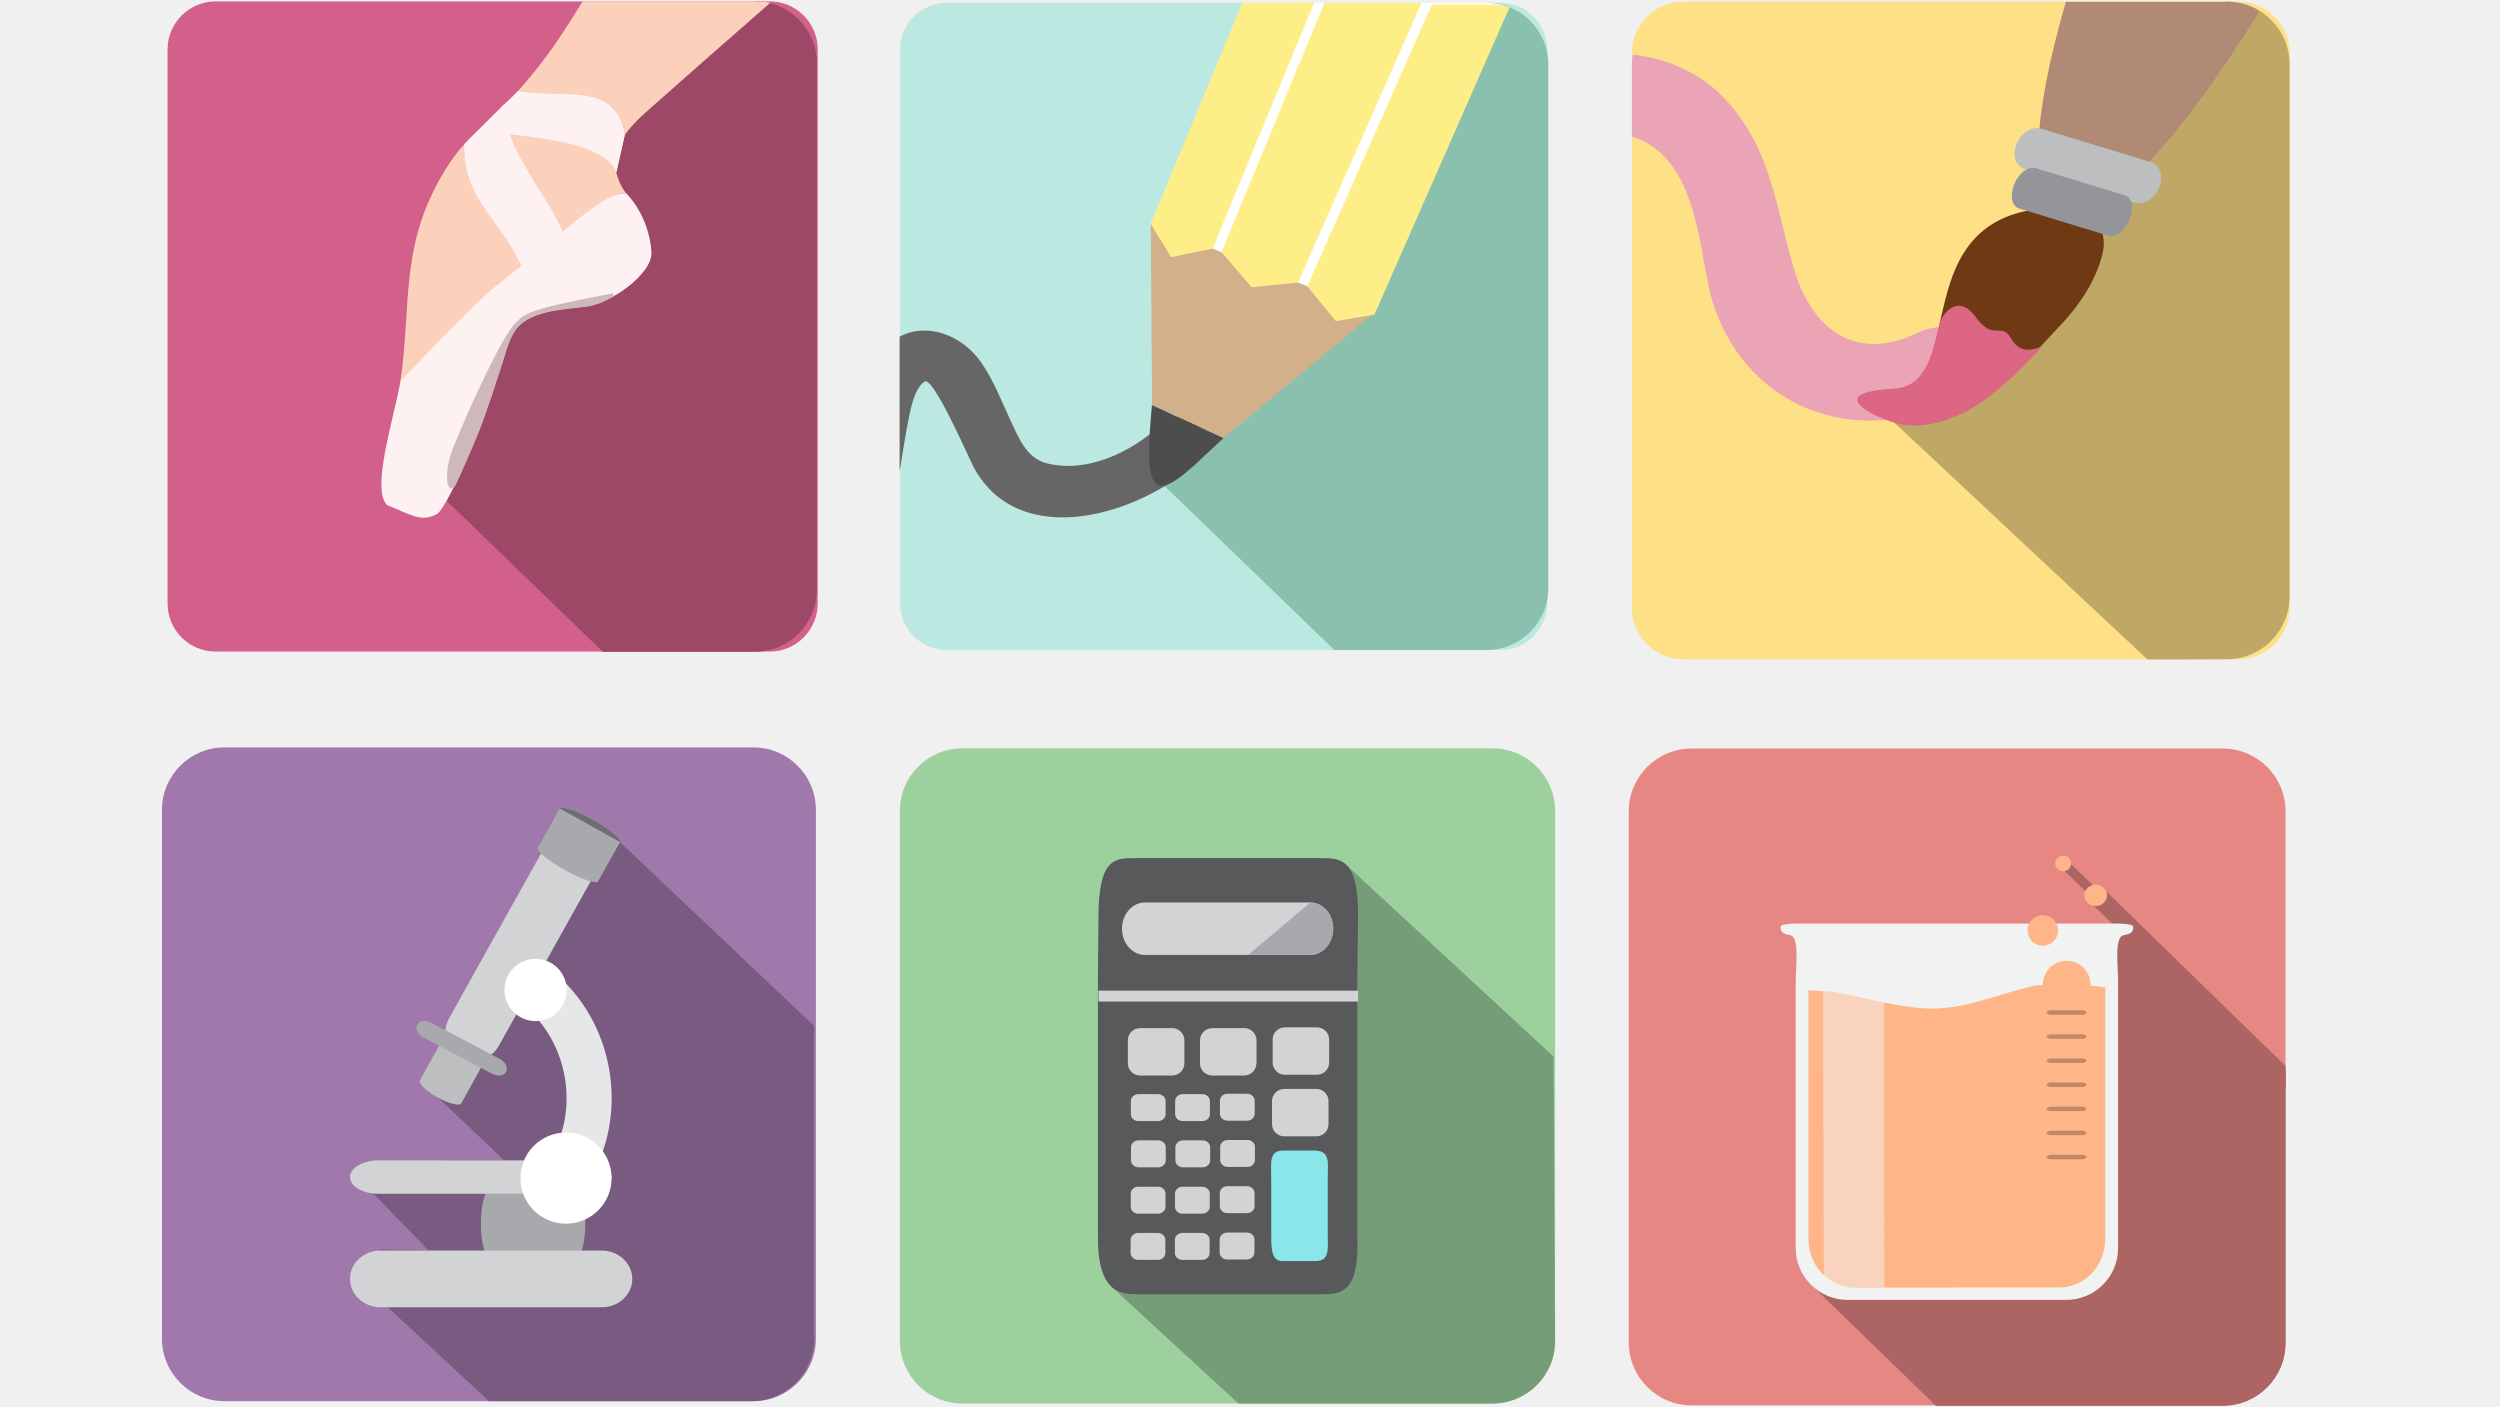
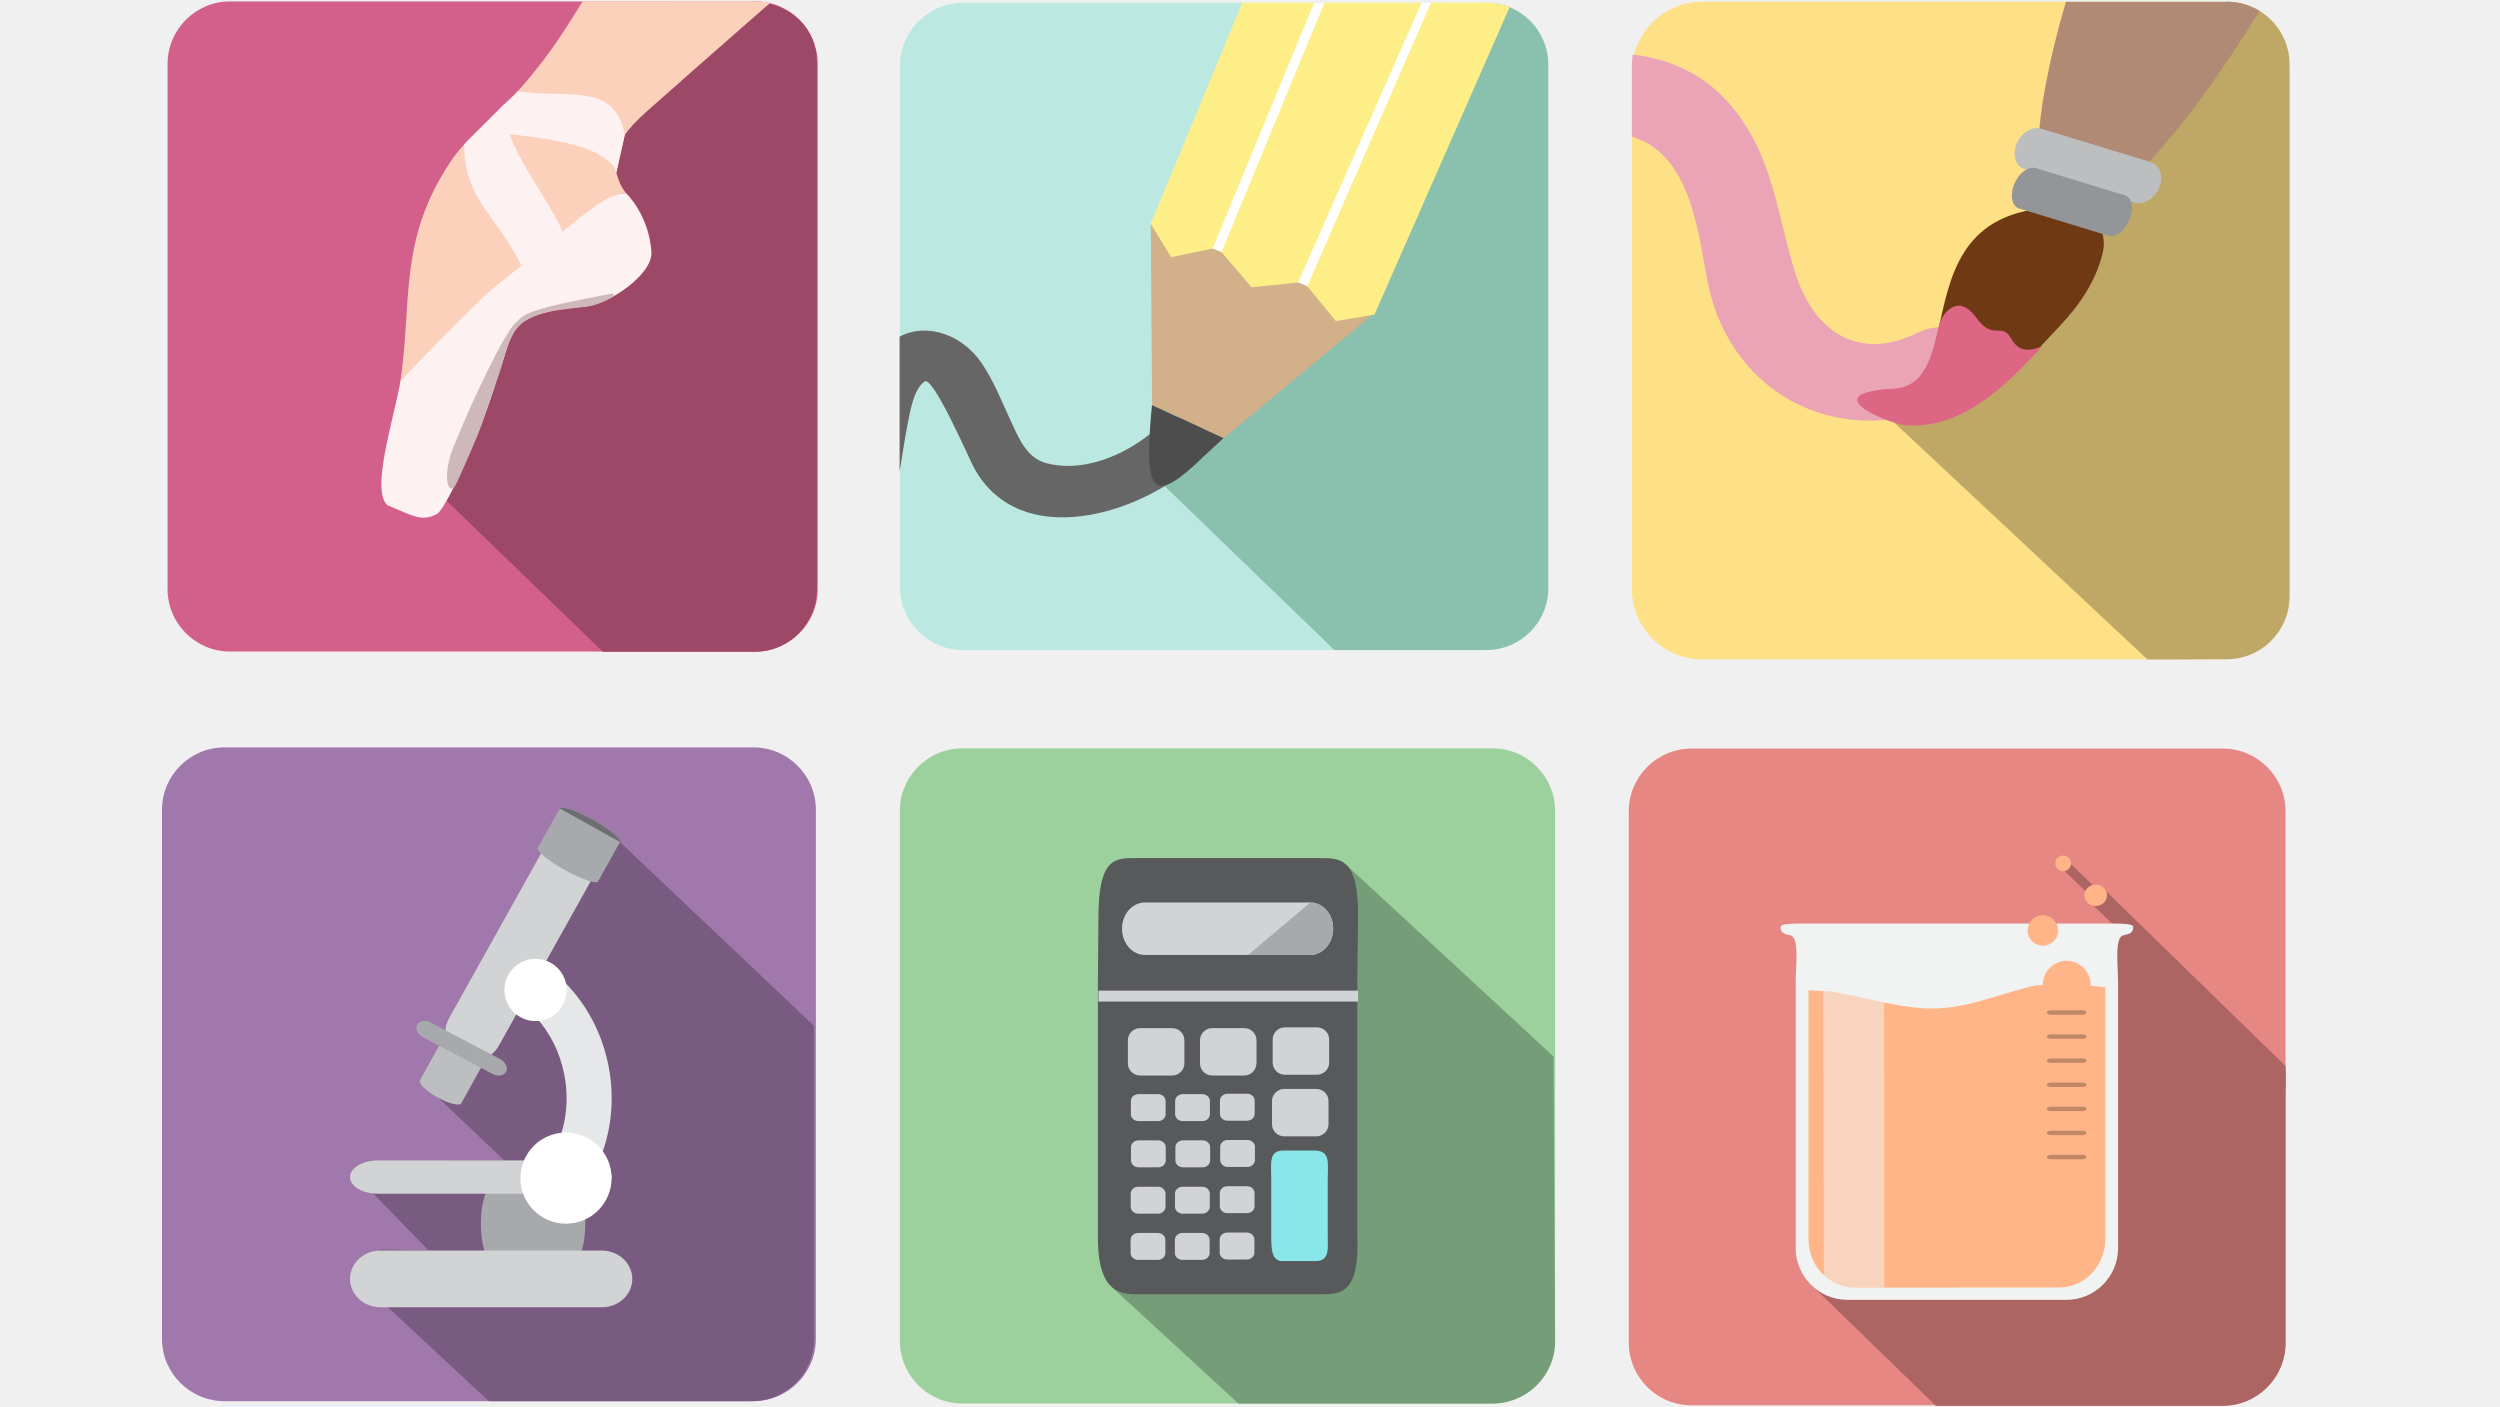
<svg xmlns="http://www.w3.org/2000/svg" version="1.1" id="Layer_1" x="0px" y="0px" viewBox="0 0 1920 1080" enable-background="new 0 0 1920 1080" xml:space="preserve">
-   <path fill="#D2608B" d="M591.2,500.4H165.5c-20.3,0-36.8-16.6-36.8-36.8V37.9c0-20.3,16.6-36.8,36.8-36.8h425.6  C611.4,1,628,17.6,628,37.9v425.6C628,483.8,611.4,500.4,591.2,500.4z" />
-   <path fill="#9E4868" d="M627.3,452.8c0,26.4-21.4,47.8-47.8,47.8H463L331.6,373.6l-9.3-62.6l109.8-203.3L579.6,0.9  c26.4,0,47.8,21.4,47.8,47.8V452.8z" />
+   <path fill="#D2608B" d="M580.1,500.4H176.6c-26.4,0-47.9-21.6-47.9-47.9V49c0-26.4,21.6-47.9,47.9-47.9h403.5  C606.4,1,628,22.6,628,49v403.5C628,478.8,606.4,500.4,580.1,500.4z" />
+   <path fill="#9E4868" d="M627.3,452.8c0,26.4-21.4,47.8-47.8,47.8H463L331.6,373.6l-9.3-62.6l109.8-203.3L579.6,0.9  c29.4,2.5,47.8,21.4,47.8,47.8V452.8z" />
  <g>
    <path fill="#FCD1BB" d="M366.6,101C366.6,101,366.6,101,366.6,101l0.4-0.6c-7.9,7.5-14.7,14.4-21,23.8   c-40.9,61.3-29,109-38.9,171.3c0,0,59.9-63.3,73.8-74.3c7.5-5.9,14.4-11.5,20.9-16.8c-18.3-38.6-44.1-52.1-43.9-95L366.6,101z" />
-     <path fill="#FCD1BB" d="M581.6,1H447.5c-9.3,15-17.4,27.7-23.5,36.2c-9.7,13.5-18.4,24.1-26.3,32.8c-3.6,4-7.1,7.7-10.4,11   c0-0.3,0-0.6,0-0.9L358,109.2c-0.3,42.9,25.6,56.6,43.9,95.2l31.6-26.1c0,0,0,0,0,0c23.7-19.5,37.2-31,47.4-29.8   c-4.5-5.7-6.1-10.7-7.6-15.9l0,0c0,0,0,0,0-0.1c0,0,0,0,0,0l6.5-28.9c4-5.6,9.4-11.3,16.3-17.5c18.9-16.9,58.7-51.8,95.5-84   C588.4,1.5,585.1,1,581.6,1z M469.1,124.7c0-0.1-0.1-0.1-0.1-0.2C469,124.6,469,124.7,469.1,124.7z M471.4,127.7   c0,0-0.1-0.1-0.1-0.1C471.3,127.6,471.4,127.7,471.4,127.7z M470.9,127c0,0-0.1-0.1-0.1-0.1C470.8,126.9,470.9,126.9,470.9,127z    M470.3,126.2c0,0-0.1-0.1-0.1-0.1C470.3,126.1,470.3,126.1,470.3,126.2z M469.7,125.5c0-0.1-0.1-0.1-0.1-0.2   C469.6,125.4,469.7,125.4,469.7,125.5z M468.4,124c-0.1-0.1-0.1-0.1-0.2-0.2C468.3,123.9,468.3,124,468.4,124z M467.6,123.3   c-0.1-0.1-0.1-0.1-0.2-0.2C467.5,123.2,467.6,123.3,467.6,123.3z M466.8,122.6c-0.1,0-0.1-0.1-0.2-0.1   C466.7,122.5,466.8,122.6,466.8,122.6z M466,122c-0.1,0-0.1-0.1-0.2-0.1C465.8,121.9,465.9,121.9,466,122z M465.1,121.3   c-0.1,0-0.1-0.1-0.2-0.1C465,121.2,465,121.3,465.1,121.3z M464.2,120.7c-0.1,0-0.1-0.1-0.2-0.1C464,120.6,464.1,120.7,464.2,120.7   z M463.2,120.1c-0.1,0-0.1-0.1-0.2-0.1C463,120,463.1,120,463.2,120.1z M462.2,119.5c-0.1,0-0.1-0.1-0.2-0.1   C462,119.4,462.1,119.4,462.2,119.5z M461.1,118.9c-0.1,0-0.1-0.1-0.2-0.1C461,118.8,461.1,118.8,461.1,118.9z M460,118.3   c-0.1,0-0.1-0.1-0.2-0.1C459.9,118.2,460,118.3,460,118.3z M458.9,117.7c-0.1,0-0.1-0.1-0.2-0.1   C458.8,117.7,458.9,117.7,458.9,117.7z M457.8,117.2c-0.1,0-0.1,0-0.2-0.1C457.7,117.1,457.7,117.2,457.8,117.2z M456.6,116.7   c0,0-0.1,0-0.1-0.1C456.5,116.6,456.5,116.6,456.6,116.7z M455.4,116.1C455.3,116.1,455.3,116.1,455.4,116.1   C455.3,116.1,455.3,116.1,455.4,116.1z M454.1,115.6C454.1,115.6,454.1,115.6,454.1,115.6C454.1,115.6,454.1,115.6,454.1,115.6z    M437.4,110.6C437.3,110.5,437.3,110.5,437.4,110.6C437.3,110.5,437.3,110.5,437.4,110.6z M435.9,110.2c-0.1,0-0.1,0-0.2,0   C435.8,110.2,435.9,110.2,435.9,110.2z M434.4,109.9c-0.1,0-0.2,0-0.2-0.1C434.3,109.8,434.4,109.9,434.4,109.9z M432.9,109.6   c-0.1,0-0.2,0-0.3-0.1C432.7,109.5,432.8,109.5,432.9,109.6z M431.4,109.2c-0.1,0-0.2,0-0.4-0.1   C431.2,109.2,431.3,109.2,431.4,109.2z M429.8,108.9c-0.1,0-0.3-0.1-0.4-0.1C429.6,108.9,429.7,108.9,429.8,108.9z M428.3,108.6   c-0.1,0-0.3-0.1-0.4-0.1C428,108.6,428.1,108.6,428.3,108.6z M426.7,108.3c-0.2,0-0.3-0.1-0.5-0.1   C426.4,108.3,426.5,108.3,426.7,108.3z M425.1,108c-0.2,0-0.3-0.1-0.5-0.1C424.8,108,424.9,108,425.1,108z M423.5,107.8   c-0.2,0-0.3-0.1-0.5-0.1C423.1,107.7,423.3,107.7,423.5,107.8z M397.9,104.2c-0.2,0-0.4,0-0.7-0.1   C397.4,104.2,397.7,104.2,397.9,104.2z M421.9,107.5c-0.2,0-0.4-0.1-0.5-0.1C421.5,107.4,421.7,107.4,421.9,107.5z M420.3,107.2   c-0.2,0-0.4-0.1-0.6-0.1C419.9,107.2,420.1,107.2,420.3,107.2z M418.6,107c-0.2,0-0.4-0.1-0.6-0.1   C418.3,106.9,418.5,106.9,418.6,107z M417,106.7c-0.2,0-0.4-0.1-0.6-0.1C416.6,106.6,416.8,106.7,417,106.7z M415.4,106.5   c-0.2,0-0.4-0.1-0.6-0.1C415,106.4,415.2,106.4,415.4,106.5z M413.8,106.2c-0.2,0-0.4-0.1-0.6-0.1   C413.4,106.2,413.6,106.2,413.8,106.2z M412.2,106c-0.2,0-0.4-0.1-0.6-0.1C411.7,105.9,412,106,412.2,106z M410.6,105.8   c-0.2,0-0.4-0.1-0.6-0.1C410.1,105.7,410.3,105.7,410.6,105.8z M408.9,105.6c-0.2,0-0.4-0.1-0.6-0.1   C408.5,105.5,408.7,105.5,408.9,105.6z M407.3,105.3c-0.2,0-0.4-0.1-0.6-0.1C406.9,105.3,407.1,105.3,407.3,105.3z M405.7,105.1   c-0.2,0-0.4-0.1-0.6-0.1C405.3,105.1,405.5,105.1,405.7,105.1z M404.1,104.9c-0.2,0-0.4-0.1-0.6-0.1   C403.7,104.9,403.9,104.9,404.1,104.9z M402.5,104.7c-0.2,0-0.4-0.1-0.6-0.1C402.1,104.7,402.3,104.7,402.5,104.7z M401,104.6   c-0.2,0-0.4-0.1-0.7-0.1C400.5,104.5,400.8,104.5,401,104.6z M399.4,104.4c-0.2,0-0.4,0-0.6-0.1C399,104.3,399.2,104.4,399.4,104.4   z M387.3,81.8c0-0.1,0-0.2,0-0.3C387.3,81.6,387.3,81.7,387.3,81.8z M396.3,104c-0.2,0-0.5-0.1-0.7-0.1   C395.9,104,396.1,104,396.3,104z M394.8,103.9c-0.2,0-0.4,0-0.6-0.1C394.4,103.8,394.6,103.8,394.8,103.9z M387.4,83.3   c0-0.1,0-0.1,0-0.2C387.3,83.2,387.4,83.2,387.4,83.3z M393.1,106.8C393.1,106.8,393.2,106.8,393.1,106.8   C393.2,106.8,393.1,106.8,393.1,106.8z M392.5,105.2C392.5,105.2,392.5,105.2,392.5,105.2C392.5,105.2,392.5,105.2,392.5,105.2z    M471.8,128.4c0,0,0,0.1,0.1,0.1C471.8,128.5,471.8,128.4,471.8,128.4z M472.2,129.2C472.2,129.2,472.2,129.3,472.2,129.2   C472.2,129.3,472.2,129.2,472.2,129.2z M472.6,130C472.6,130,472.6,130.1,472.6,130C472.6,130.1,472.6,130,472.6,130z" />
+     <path fill="#FCD1BB" d="M579.6,0.9L447.5,1c-9.3,15-17.4,27.7-23.5,36.2c-9.7,13.5-18.4,24.1-26.3,32.8c-3.6,4-7.1,7.7-10.4,11   c0-0.3,0-0.6,0-0.9L358,109.2c-0.3,42.9,25.6,56.6,43.9,95.2l31.6-26.1c0,0,0,0,0,0c23.7-19.5,37.2-31,47.4-29.8   c-4.5-5.7-6.1-10.7-7.6-15.9l0,0c0,0,0,0,0-0.1c0,0,0,0,0,0l6.5-28.9c4-5.6,9.4-11.3,16.3-17.5c18.9-16.9,58.7-51.8,95.5-84   C588.4,1.5,583,0.9,579.6,0.9z M469.1,124.7c0-0.1-0.1-0.1-0.1-0.2C469,124.6,469,124.7,469.1,124.7z M471.4,127.7   c0,0-0.1-0.1-0.1-0.1C471.3,127.6,471.4,127.7,471.4,127.7z M470.9,127c0,0-0.1-0.1-0.1-0.1C470.8,126.9,470.9,126.9,470.9,127z    M470.3,126.2c0,0-0.1-0.1-0.1-0.1C470.3,126.1,470.3,126.1,470.3,126.2z M469.7,125.5c0-0.1-0.1-0.1-0.1-0.2   C469.6,125.4,469.7,125.4,469.7,125.5z M468.4,124c-0.1-0.1-0.1-0.1-0.2-0.2C468.3,123.9,468.3,124,468.4,124z M467.6,123.3   c-0.1-0.1-0.1-0.1-0.2-0.2C467.5,123.2,467.6,123.3,467.6,123.3z M466.8,122.6c-0.1,0-0.1-0.1-0.2-0.1   C466.7,122.5,466.8,122.6,466.8,122.6z M466,122c-0.1,0-0.1-0.1-0.2-0.1C465.8,121.9,465.9,121.9,466,122z M465.1,121.3   c-0.1,0-0.1-0.1-0.2-0.1C465,121.2,465,121.3,465.1,121.3z M464.2,120.7c-0.1,0-0.1-0.1-0.2-0.1C464,120.6,464.1,120.7,464.2,120.7   z M463.2,120.1c-0.1,0-0.1-0.1-0.2-0.1C463,120,463.1,120,463.2,120.1z M462.2,119.5c-0.1,0-0.1-0.1-0.2-0.1   C462,119.4,462.1,119.4,462.2,119.5z M461.1,118.9c-0.1,0-0.1-0.1-0.2-0.1C461,118.8,461.1,118.8,461.1,118.9z M460,118.3   c-0.1,0-0.1-0.1-0.2-0.1C459.9,118.2,460,118.3,460,118.3z M458.9,117.7c-0.1,0-0.1-0.1-0.2-0.1   C458.8,117.7,458.9,117.7,458.9,117.7z M457.8,117.2c-0.1,0-0.1,0-0.2-0.1C457.7,117.1,457.7,117.2,457.8,117.2z M456.6,116.7   c0,0-0.1,0-0.1-0.1C456.5,116.6,456.5,116.6,456.6,116.7z M455.4,116.1C455.3,116.1,455.3,116.1,455.4,116.1   C455.3,116.1,455.3,116.1,455.4,116.1z M454.1,115.6C454.1,115.6,454.1,115.6,454.1,115.6C454.1,115.6,454.1,115.6,454.1,115.6z    M437.4,110.6C437.3,110.5,437.3,110.5,437.4,110.6C437.3,110.5,437.3,110.5,437.4,110.6z M435.9,110.2c-0.1,0-0.1,0-0.2,0   C435.8,110.2,435.9,110.2,435.9,110.2z M434.4,109.9c-0.1,0-0.2,0-0.2-0.1C434.3,109.8,434.4,109.9,434.4,109.9z M432.9,109.6   c-0.1,0-0.2,0-0.3-0.1C432.7,109.5,432.8,109.5,432.9,109.6z M431.4,109.2c-0.1,0-0.2,0-0.4-0.1   C431.2,109.2,431.3,109.2,431.4,109.2z M429.8,108.9c-0.1,0-0.3-0.1-0.4-0.1C429.6,108.9,429.7,108.9,429.8,108.9z M428.3,108.6   c-0.1,0-0.3-0.1-0.4-0.1C428,108.6,428.1,108.6,428.3,108.6z M426.7,108.3c-0.2,0-0.3-0.1-0.5-0.1   C426.4,108.3,426.5,108.3,426.7,108.3z M425.1,108c-0.2,0-0.3-0.1-0.5-0.1C424.8,108,424.9,108,425.1,108z M423.5,107.8   c-0.2,0-0.3-0.1-0.5-0.1C423.1,107.7,423.3,107.7,423.5,107.8z M397.9,104.2c-0.2,0-0.4,0-0.7-0.1   C397.4,104.2,397.7,104.2,397.9,104.2z M421.9,107.5c-0.2,0-0.4-0.1-0.5-0.1C421.5,107.4,421.7,107.4,421.9,107.5z M420.3,107.2   c-0.2,0-0.4-0.1-0.6-0.1C419.9,107.2,420.1,107.2,420.3,107.2z M418.6,107c-0.2,0-0.4-0.1-0.6-0.1   C418.3,106.9,418.5,106.9,418.6,107z M417,106.7c-0.2,0-0.4-0.1-0.6-0.1C416.6,106.6,416.8,106.7,417,106.7z M415.4,106.5   c-0.2,0-0.4-0.1-0.6-0.1C415,106.4,415.2,106.4,415.4,106.5z M413.8,106.2c-0.2,0-0.4-0.1-0.6-0.1   C413.4,106.2,413.6,106.2,413.8,106.2z M412.2,106c-0.2,0-0.4-0.1-0.6-0.1C411.7,105.9,412,106,412.2,106z M410.6,105.8   c-0.2,0-0.4-0.1-0.6-0.1C410.1,105.7,410.3,105.7,410.6,105.8z M408.9,105.6c-0.2,0-0.4-0.1-0.6-0.1   C408.5,105.5,408.7,105.5,408.9,105.6z M407.3,105.3c-0.2,0-0.4-0.1-0.6-0.1C406.9,105.3,407.1,105.3,407.3,105.3z M405.7,105.1   c-0.2,0-0.4-0.1-0.6-0.1C405.3,105.1,405.5,105.1,405.7,105.1z M404.1,104.9c-0.2,0-0.4-0.1-0.6-0.1   C403.7,104.9,403.9,104.9,404.1,104.9z M402.5,104.7c-0.2,0-0.4-0.1-0.6-0.1C402.1,104.7,402.3,104.7,402.5,104.7z M401,104.6   c-0.2,0-0.4-0.1-0.7-0.1C400.5,104.5,400.8,104.5,401,104.6z M399.4,104.4c-0.2,0-0.4,0-0.6-0.1C399,104.3,399.2,104.4,399.4,104.4   z M387.3,81.8c0-0.1,0-0.2,0-0.3C387.3,81.6,387.3,81.7,387.3,81.8z M396.3,104c-0.2,0-0.5-0.1-0.7-0.1   C395.9,104,396.1,104,396.3,104z M394.8,103.9c-0.2,0-0.4,0-0.6-0.1C394.4,103.8,394.6,103.8,394.8,103.9z M387.4,83.3   c0-0.1,0-0.1,0-0.2C387.3,83.2,387.4,83.2,387.4,83.3z M393.1,106.8C393.1,106.8,393.2,106.8,393.1,106.8   C393.2,106.8,393.1,106.8,393.1,106.8z M392.5,105.2C392.5,105.2,392.5,105.2,392.5,105.2C392.5,105.2,392.5,105.2,392.5,105.2z    M471.8,128.4c0,0,0,0.1,0.1,0.1C471.8,128.5,471.8,128.4,471.8,128.4z M472.2,129.2C472.2,129.2,472.2,129.3,472.2,129.2   C472.2,129.3,472.2,129.2,472.2,129.2z M472.6,130C472.6,130,472.6,130.1,472.6,130C472.6,130.1,472.6,130,472.6,130z" />
  </g>
  <path fill="#FEF1F2" d="M400.5,204c-6.5,5.3-13.5,10.9-20.9,16.8c-13.9,10.9-63.6,62.8-72,72c-5.8,31.3-22.8,83.6-10.1,95.2  c19.7,8.1,26.5,13.1,38.4,6.6c9.6-7.6,39.4-78.9,45.7-104.1c13.7-34.7,4.6-49.9,68-55.1c18.1-1.5,51.8-24.8,50.7-41.8  c-1.8-28.4-19.3-45.1-19.3-45.1c-10.2-1.2-25.1,9.8-48.8,29.3" />
  <path fill="#CFB8B9" d="M470.6,225.4c0,0-35.8,6.4-51.9,10.9c-17.8,5.1-17.8,7.3-22.3,11.2c-8.1,6.5-32.5,57-48.2,95.9  c-8,19.8-5.1,36.7,0.8,30.5c1.6-1.7,9.5-20.6,10-21.6c12.3-27.5,12.9-32.2,19.4-50.9c1.6-4.7,3.5-9.9,5.4-15.9c0.9-3,2-6,2.9-9.4  c2.8-10.4,6.7-20.4,11.4-25.3c1-1,7.1-8.4,26.6-12c4.9-0.9,24.7-3.2,24.7-3.2c6.3-0.7,8.7-2.1,12-3.1c2.9-1.2,5.9-2.6,8.9-4.3  C471.5,227,471.7,226.1,470.6,225.4z" />
  <path fill="#FEF1F2" d="M432.1,177.9c-13.6-30.9-45.1-64.3-44.9-97.8l-30.7,30.7c-0.3,42.9,25.6,54.6,43.9,93.3" />
  <path id="Ribbon_ankle" fill="#FEF1F2" d="M397.7,70L397.7,70c-3.6,4-8.5,8.1-11.8,11.4c0.1,7.5,1.8,14.1,4.6,21.6  c17.6,1.9,39.6,4.6,56.3,10c8.7,2.8,15.6,6.6,20.4,10.7c3.7,3.2,4.7,4.7,6.1,8.9l6.5-28.9C472.6,61.9,433.9,76.3,397.7,70z" />
-   <path fill="#BBE9E1" d="M1152.2,499.3H727.3c-19.9,0-36.1-16.3-36.1-36.1V38.2c0-19.9,16.3-36.1,36.1-36.1h424.9  c19.9,0,36.1,16.3,36.1,36.1v424.9C1188.3,483,1172,499.3,1152.2,499.3z" />
+   <path fill="#BBE9E1" d="M1139.6,499.3H739.8c-26.8,0-48.7-21.9-48.7-48.7V50.8c0-26.8,21.9-48.7,48.7-48.7h399.8  c26.8,0,48.7,21.9,48.7,48.7v399.8C1188.3,477.4,1166.4,499.3,1139.6,499.3z" />
  <path fill="#89C0AE" d="M1189.1,451.7c0,26.3-21.3,47.5-47.5,47.5h-116.8L894.1,373L1141.6,2.1c26.2,0,47.5,21.3,47.5,47.5V451.7z" />
  <path fill="#666666" d="M697.1,325.4c1.9-9,4.4-26.5,13-32.4c6.6-4.6,34.4,59.9,38,66.4c35.5,64.5,128.2,35.9,172.5-5.6  c19.4-18.2-9.9-45.6-29.3-27.4c-22.3,20.9-57.1,37.6-88.1,29.2c-15-4.1-21.2-20-26.9-32.2c-7-15.2-13-30.7-22.5-44.7  c-14.2-20.8-40.9-31.6-62.9-20.2v103c0.1-0.5,0.3-1.1,0.4-1.7C693.3,348.3,694.8,336.8,697.1,325.4z" />
  <polygon fill="#D1B08A" points="1055.6,240.4 939.6,336.5 884.8,311.1 883.8,171.9 " />
  <path fill="#4D4D4D" d="M939.6,336.5l-15.3,14.2c-35.8,34.4-45.7,32.3-40.5-29.2l0.9-10.4L939.6,336.5z" />
  <g>
    <path fill="#FFFFFF" d="M1055.6,240.4l99.6-236c-4.6-1.5-9.5-2.3-14.5-2.3H957.5l-73.7,169.8L1055.6,240.4z" />
-     <path fill="#FEEE87" d="M1025.9,246.6l29.7-5L1159.3,5.7c-4.6-1.5-9.6-2.3-14.7-2.3h-44.9l-95.7,216.5L1025.9,246.6z" />
+     <path fill="#FEEE87" d="M1025.9,246.6l29.7-5L1159.3,5.7c0,0-6.1-3.6-18.7-3.6h-41.6l-95,217.7L1025.9,246.6z" />
    <polygon fill="#FEEE87" points="899.4,197.5 931.3,190.9 1009.3,2.1 954.1,2.1 883.8,171.9  " />
    <polygon fill="#FEEE87" points="961.2,220.6 996.9,217 1091.8,2.1 1017.2,2.1 938.1,193.6  " />
  </g>
-   <path fill="#FEE086" d="M1718.9,506.4h-426c-21.8,0-39.6-17.8-39.6-39.6v-426c0-21.8,17.8-39.6,39.6-39.6h426  c21.8,0,39.6,17.8,39.6,39.6v426C1758.4,488.6,1740.6,506.4,1718.9,506.4z" />
+   <path fill="#FEE086" d="M1704.5,506.4h-397.3c-29.6,0-53.9-24.3-53.9-53.9V55.2c0-29.6,24.3-53.9,53.9-53.9h397.3  c29.6,0,53.9,24.3,53.9,53.9v397.3C1758.4,482.2,1734.2,506.4,1704.5,506.4z" />
  <path fill="#BFA865" d="M1758.4,458c0,26.7-21.6,48.3-48.3,48.3l-60.8,0.2l-204.5-191.3c37-7.3,74.9-14.4,103.2-48  c93.8-111.7,162.1-266,162.1-266c26.7,0,48.3,21.6,48.3,48.3V458z" />
  <path fill="#EBA3B6" d="M1312.1,219.3c17.6,83.5,102.2,131,192.3,87c38.6-18.9,7.1-69.7-31.4-50.8c-48.7,23.8-81.1-4.5-94-45.1  c-14.9-46.9-16.7-91.3-50.9-130.8c-19.6-22.6-45.8-34.4-74.1-37.7c-0.4,2.6-0.7,5.2-0.7,7.8v55.2  C1300.3,119.2,1304.3,182.3,1312.1,219.3z" />
  <path fill="#B18A75" d="M1583.2,163.2c29.7,10.6,89.7-53.1,152.1-154.7c-7.3-4.5-15.9-7.1-25.2-7.1h-123.5  C1560.6,90.5,1557.4,153.9,1583.2,163.2z" />
  <path fill="#6E3913" d="M1572.6,159.7c-68.6,4.8-75.4,56-84.3,95.1c-0.1,0.6-0.3,1.2-0.4,1.7c-0.3,1.3-0.6,2.7-1,4  c-0.1,0.5-0.2,0.9-0.3,1.4c-0.4,1.7-0.9,3.4-1.3,5.1c-0.1,0.3-0.1,0.5-0.2,0.7c-0.4,1.4-0.8,2.7-1.2,4c-0.2,0.5-0.3,1-0.5,1.4  c-0.4,1.1-0.8,2.2-1.2,3.2c-0.2,0.4-0.3,0.9-0.5,1.3c-0.5,1.3-1.1,2.6-1.7,3.8c0,0.1-0.1,0.2-0.2,0.4c-0.7,1.3-1.4,2.6-2.1,3.7  c-0.2,0.3-0.4,0.6-0.7,1c-0.6,0.9-1.2,1.7-1.8,2.4c-0.3,0.3-0.6,0.7-0.8,1c-0.7,0.8-1.4,1.5-2.1,2.2c-0.2,0.2-0.5,0.5-0.7,0.7  c-1,0.9-2.1,1.7-3.2,2.4c-0.2,0.2-0.5,0.3-0.7,0.4c-0.9,0.5-1.9,1-2.9,1.4c-0.4,0.2-0.8,0.3-1.3,0.5c-0.9,0.3-1.9,0.6-2.9,0.9  c-0.4,0.1-0.9,0.2-1.3,0.3c-1.5,0.3-3,0.5-4.6,0.6c0,0,0,0,0,0c-5.6,0.3-10.2,0.8-13.9,1.4c-0.6,0.1-1.1,0.2-1.7,0.3  c-18.7,3.7-11.1,11.2,1,17.1c8.7,4.2,19.8,7.6,24.5,7.9c2.3,0.1,4.5,0.1,6.7,0c0.5,0,0.9,0,1.4,0c2.1-0.1,4.3-0.3,6.4-0.6  c0.3,0,0.7-0.1,1-0.2c1.9-0.3,3.8-0.6,5.7-1.1c0.3-0.1,0.7-0.1,1-0.2c2-0.5,4.1-1.1,6.1-1.7c0.4-0.1,0.9-0.3,1.3-0.4  c2-0.7,4.1-1.4,6-2.2c0,0,0,0,0,0c2-0.8,4-1.7,5.9-2.7c0.4-0.2,0.8-0.4,1.2-0.6c1.9-1,3.8-2,5.6-3c0.3-0.2,0.6-0.4,0.9-0.6  c1.7-1,3.4-2,5-3.1c0.3-0.2,0.6-0.4,0.9-0.5c1.8-1.2,3.6-2.4,5.3-3.7c0.4-0.3,0.8-0.6,1.1-0.8c1.8-1.3,3.5-2.6,5.3-4c0,0,0,0,0,0  c1.7-1.4,3.4-2.8,5.1-4.2c0.4-0.3,0.7-0.6,1.1-0.9c1.6-1.4,3.2-2.9,4.8-4.3c0.3-0.3,0.6-0.5,0.8-0.8c1.4-1.3,2.9-2.7,4.3-4  c0.3-0.3,0.5-0.5,0.8-0.8c1.5-1.5,3-3,4.5-4.5c0.4-0.4,0.8-0.8,1.2-1.2c1.4-1.4,2.8-2.8,4.2-4.2c0.2-0.3,0.5-0.5,0.7-0.8  c1.3-1.3,2.5-2.6,3.7-3.9c0.3-0.3,0.6-0.6,0.9-0.9c6.4-6.8,12.3-13.4,17.9-19.2c15.5-16.3,28.4-35.1,33.5-56.8  C1618.4,179.6,1612,155.7,1572.6,159.7z" />
  <path fill="#BCBEC0" d="M1658.3,144c-3.5,8.5-11.9,13.7-18.9,11.6l-84.5-25.8c-7-2.1-9.7-10.8-6.2-19.3l0,0  c3.5-8.6,12-13.8,18.9-11.7l84.5,25.8C1659,126.8,1661.8,135.4,1658.3,144L1658.3,144z" />
  <path fill="#939598" d="M1635.6,168.6c-3.5,8.6-10.9,14.1-16.5,12.4l-68.4-20.9c-5.6-1.7-7.3-10-3.8-18.6l0,0  c3.5-8.6,10.9-14.1,16.5-12.4l68.4,20.9C1637.4,151.8,1639.1,160.1,1635.6,168.6L1635.6,168.6z" />
  <path id="Paint" fill="#DD6685" d="M1544.7,260.2c-7.6-13.8-13.8,2.7-27.6-17.1c-14.2-18.5-26.1-1.5-28,7.2  c-0.1,0.5-0.2,0.9-0.3,1.3c-0.1,0.6-0.3,1.2-0.4,1.8c-0.3,1.4-0.6,2.8-1,4.2c-0.1,0.5-0.2,1-0.3,1.5c-0.4,1.8-0.9,3.6-1.4,5.4  c-0.1,0.3-0.1,0.5-0.2,0.8c-0.4,1.4-0.8,2.9-1.3,4.2c-0.2,0.5-0.3,1-0.5,1.5c-0.4,1.2-0.8,2.3-1.2,3.4c-0.2,0.5-0.3,0.9-0.5,1.4  c-0.6,1.4-1.1,2.7-1.8,4c0,0.1-0.1,0.2-0.2,0.4c-0.7,1.4-1.4,2.7-2.2,3.9c-0.2,0.3-0.5,0.7-0.7,1c-0.6,0.9-1.2,1.8-1.8,2.6  c-0.3,0.4-0.6,0.7-0.8,1.1c-0.7,0.8-1.4,1.6-2.2,2.3c-0.2,0.2-0.5,0.5-0.7,0.7c-1,0.9-2.1,1.7-3.3,2.5c-0.2,0.2-0.5,0.3-0.8,0.4  c-0.9,0.6-1.9,1.1-2.9,1.5c-0.4,0.2-0.9,0.4-1.3,0.5c-1,0.4-2,0.7-3,0.9c-0.4,0.1-0.9,0.2-1.3,0.3c-1.5,0.3-3.1,0.5-4.8,0.6  c0,0,0,0,0,0c-5.8,0.3-10.6,0.8-14.4,1.5c-0.6,0.1-1.2,0.2-1.8,0.3c-19.3,3.8-11.4,11.8,1.1,18c9,4.5,20.4,8.1,25.3,8.4  c2.3,0.1,4.6,0.2,6.9,0.1c0.5,0,1,0,1.4,0c2.2-0.1,4.4-0.3,6.6-0.6c0.4,0,0.7-0.1,1.1-0.2c2-0.3,4-0.7,5.9-1.1  c0.3-0.1,0.7-0.1,1-0.2c2.1-0.5,4.2-1.1,6.3-1.8c0.4-0.1,0.9-0.3,1.3-0.4c2.1-0.7,4.2-1.5,6.2-2.3c0,0,0,0,0,0  c2.1-0.9,4.1-1.8,6.1-2.8c0.4-0.2,0.8-0.4,1.3-0.6c1.9-1,3.9-2,5.7-3.2c0.3-0.2,0.6-0.4,1-0.6c1.7-1,3.5-2.1,5.2-3.3  c0.3-0.2,0.6-0.4,0.9-0.6c1.9-1.2,3.7-2.5,5.5-3.9c0.4-0.3,0.8-0.6,1.2-0.9c1.8-1.4,3.6-2.8,5.4-4.2c0,0,0,0,0,0  c1.8-1.4,3.5-2.9,5.3-4.5c0.4-0.3,0.7-0.7,1.1-1c1.7-1.5,3.3-3,5-4.5c0.3-0.3,0.6-0.5,0.9-0.8c1.5-1.4,3-2.8,4.4-4.2  c0.3-0.3,0.5-0.5,0.8-0.8c1.6-1.6,3.1-3.1,4.6-4.7c0.4-0.4,0.8-0.8,1.2-1.2c1.4-1.5,2.9-3,4.3-4.5c0.2-0.3,0.5-0.5,0.8-0.8  c1.3-1.4,2.6-2.8,3.8-4.1c0.3-0.3,0.6-0.6,0.9-1C1572.5,261.5,1554.4,277.6,1544.7,260.2z" />
  <path fill="#A178AC" d="M626.6,1028.1c0,26.5-21.5,48-48,48H172.4c-26.5,0-48-21.5-48-48V622c0-26.5,21.5-48,48-48h406.2  c26.5,0,48,21.5,48,48V1028.1z" />
  <path fill="#795A81" d="M625.3,1028.1c0,26.5-21.5,48-48,48l-201.8,0l-101.1-93.9l16.8-22.6l37.9,0.7L274.4,904l67.5-12.8h45.4  l-64.8-61.5l66.9-93.3l86.7-89.7l149.1,141.2V1028.1z" />
  <path fill="#E6E7E8" d="M374.2,758.1c28.5,7.3,52.6,33.1,59.2,67.3c8.6,44.3-15.3,86.5-53.4,95.7c1.9,11.4,4.1,22.7,6.6,34  c56.9-12.7,93-73.1,80.8-136.2c-8.6-44.4-38.9-78.6-76.2-91.7C376.1,721.9,367.9,756.5,374.2,758.1z" />
  <path fill="#A7A9AC" d="M449.5,939.8c0,15.7-3.9,28.4-8.7,28.4h-62.8c-4.8,0-8.7-12.7-8.7-28.4l0,0c0-15.7,3.9-28.4,8.7-28.4h62.8  C445.6,911.4,449.5,924.1,449.5,939.8L449.5,939.8z" />
  <path fill="#D1D3D4" d="M485.6,982.2c0,12.1-10.5,21.8-23.5,21.8H292.3c-13,0-23.5-9.8-23.5-21.8l0,0c0-12.1,10.5-21.8,23.5-21.8  H462C475,960.4,485.6,970.2,485.6,982.2L485.6,982.2z" />
  <path fill="#D1D3D4" d="M469.7,904c0,7.1-9.8,12.8-21.8,12.8H290.6c-12.1,0-21.8-5.7-21.8-12.8l0,0c0-7.1,9.8-12.8,21.8-12.8h157.3  C459.9,891.2,469.7,896.9,469.7,904L469.7,904z" />
  <path fill="#FFFFFF" d="M469.7,904.8c0,19.3-15.7,35-35,35c-19.3,0-35-15.6-35-35c0-19.3,15.6-35,35-35  C454.1,869.9,469.7,885.5,469.7,904.8z" />
  <path fill="#D1D3D4" d="M451.3,636.3c10.5,5.9,14.3,19.2,8.4,29.7L383,803.3c-5.9,10.5-19.2,14.3-29.7,8.4l0,0  c-10.5-5.9-14.3-19.2-8.4-29.7l76.7-137.4C427.5,634.2,440.8,630.4,451.3,636.3L451.3,636.3z" />
  <path fill="#BCBEC0" d="M357.9,803.3c8.8,4.9,14.8,10.7,13.5,13.1l-17.1,30.9c-1.3,2.4-9.5,0.4-18.3-4.5l0,0  c-8.8-4.9-14.8-10.7-13.5-13.1l17.1-30.9C340.9,796.5,349.1,798.5,357.9,803.3L357.9,803.3z" />
  <path fill="#A7A9AC" d="M388.7,823.1c-1.6,3.1-6.3,3.9-10.4,1.7l-53.5-28.2c-4.1-2.2-6.1-6.4-4.4-9.6l0,0c1.6-3.1,6.3-3.9,10.4-1.7  l53.5,28.2C388.3,815.7,390.3,820,388.7,823.1L388.7,823.1z" />
  <g>
    <path fill="#A7A9AC" d="M455.4,629.6c12.8,7.1,22.1,14.8,20.8,17.1l-16.9,30.2c-1.3,2.3-12.7-1.6-25.5-8.7l0,0   c-12.8-7.1-22.1-14.8-20.8-17.1l16.9-30.2C431.2,618.6,442.6,622.5,455.4,629.6L455.4,629.6z" />
    <path fill="#6D6E71" d="M455.4,629.6c12.8,7.1,22.1,14.8,20.8,17.1l-46.3-25.8C431.2,618.6,442.6,622.5,455.4,629.6L455.4,629.6z" />
  </g>
  <path fill="#FFFFFF" d="M435.2,760.3c0,13.2-10.7,23.9-23.9,23.9c-13.2,0-23.9-10.7-23.9-23.9c0-13.2,10.7-23.9,23.9-23.9  C424.5,736.4,435.2,747.1,435.2,760.3z" />
  <path fill="#9CD19E" d="M1194.3,1029.8c0,26.6-21.5,48.1-48.1,48.1h-407c-26.6,0-48.1-21.5-48.1-48.1v-407  c0-26.6,21.5-48.1,48.1-48.1h407c26.6,0,48.1,21.5,48.1,48.1V1029.8z" />
  <path fill="#759D77" d="M1194.3,1029.8c0,26.6-21.5,48.1-48.1,48.1H951.1l-97.6-89.8L1034,664.3l159.1,147.1L1194.3,1029.8z" />
  <path fill="#58595B" d="M1042.4,948.4c2,45.6-12.9,45.6-28.7,45.6H871.9c-15.9,0-29.2-6.5-28.7-45.6V759.9v-7.7l0.4-47.3  c0-45.9,12.5-45.9,28.3-45.9h141.8c15.9,0,29.9,0,29.3,45.9l-0.6,47.3v7.7V948.4z" />
  <rect x="843.6" y="760.8" fill="#D1D3D4" width="199.4" height="8.4" />
  <path fill="#D1D3D4" d="M1023.9,713.2c0,11.1-7.9,20.2-17.6,20.2H879.3c-9.7,0-17.6-9-17.6-20.2l0,0c0-11.1,7.9-20.1,17.6-20.1  h126.9C1016,693.1,1023.9,702.1,1023.9,713.2L1023.9,713.2z" />
  <path fill="#A7A9AC" d="M1023.9,713.2c0,11.1-7.9,20.2-17.6,20.2h-47.7l47.7-40.3C1016,693.1,1023.9,702.1,1023.9,713.2  L1023.9,713.2z" />
  <g>
    <path fill="#D1D3D4" d="M909.6,816.7c0,5.1-4.2,9.3-9.4,9.3h-24.6c-5.2,0-9.4-4.2-9.4-9.3v-17.8c0-5.1,4.2-9.3,9.4-9.3h24.6   c5.2,0,9.4,4.2,9.4,9.3V816.7z" />
    <path fill="#D1D3D4" d="M964.9,816.7c0,5.1-4.2,9.3-9.4,9.3H931c-5.2,0-9.4-4.2-9.4-9.3v-17.8c0-5.1,4.2-9.3,9.4-9.3h24.6   c5.2,0,9.4,4.2,9.4,9.3V816.7z" />
    <path fill="#D1D3D4" d="M1020.8,816.1c0,5.1-4.2,9.3-9.4,9.3h-24.6c-5.2,0-9.4-4.2-9.4-9.3v-17.8c0-5.1,4.2-9.3,9.4-9.3h24.6   c5.2,0,9.4,4.2,9.4,9.3V816.1z" />
  </g>
  <path fill="#D1D3D4" d="M1020.3,863.4c0,5.1-4.2,9.3-9.4,9.3h-24.6c-5.2,0-9.4-4.2-9.4-9.3v-17.8c0-5.1,4.2-9.3,9.4-9.3h24.6  c5.2,0,9.4,4.2,9.4,9.3V863.4z" />
  <g>
    <path fill="#D1D3D4" d="M895.2,855.7c0,2.9-2.6,5.3-5.8,5.3h-15.1c-3.2,0-5.8-2.4-5.8-5.3v-10.1c0-2.9,2.6-5.3,5.8-5.3h15.1   c3.2,0,5.8,2.4,5.8,5.3V855.7z" />
    <path fill="#D1D3D4" d="M929.2,855.7c0,2.9-2.6,5.3-5.8,5.3h-15.1c-3.2,0-5.8-2.4-5.8-5.3v-10.1c0-2.9,2.6-5.3,5.8-5.3h15.1   c3.2,0,5.8,2.4,5.8,5.3V855.7z" />
    <path fill="#D1D3D4" d="M963.6,855.4c0,2.9-2.6,5.3-5.8,5.3h-15.1c-3.2,0-5.8-2.4-5.8-5.3v-10.1c0-2.9,2.6-5.3,5.8-5.3h15.1   c3.2,0,5.8,2.4,5.8,5.3V855.4z" />
  </g>
  <g>
    <path fill="#D1D3D4" d="M895.3,891.2c0,2.9-2.6,5.3-5.8,5.3h-15.1c-3.2,0-5.8-2.4-5.8-5.3v-10.1c0-2.9,2.6-5.3,5.8-5.3h15.1   c3.2,0,5.8,2.4,5.8,5.3V891.2z" />
    <path fill="#D1D3D4" d="M929.4,891.2c0,2.9-2.6,5.3-5.8,5.3h-15.1c-3.2,0-5.8-2.4-5.8-5.3v-10.1c0-2.9,2.6-5.3,5.8-5.3h15.1   c3.2,0,5.8,2.4,5.8,5.3V891.2z" />
    <path fill="#D1D3D4" d="M963.8,890.9c0,2.9-2.6,5.3-5.8,5.3h-15.1c-3.2,0-5.8-2.4-5.8-5.3v-10.1c0-2.9,2.6-5.3,5.8-5.3H958   c3.2,0,5.8,2.4,5.8,5.3V890.9z" />
  </g>
  <g>
    <path fill="#D1D3D4" d="M895.1,926.8c0,2.9-2.6,5.3-5.8,5.3h-15.1c-3.2,0-5.8-2.4-5.8-5.3v-10.1c0-2.9,2.6-5.3,5.8-5.3h15.1   c3.2,0,5.8,2.4,5.8,5.3V926.8z" />
    <path fill="#D1D3D4" d="M929.1,926.8c0,2.9-2.6,5.3-5.8,5.3h-15.1c-3.2,0-5.8-2.4-5.8-5.3v-10.1c0-2.9,2.6-5.3,5.8-5.3h15.1   c3.2,0,5.8,2.4,5.8,5.3V926.8z" />
    <path fill="#D1D3D4" d="M963.5,926.4c0,2.9-2.6,5.3-5.8,5.3h-15.1c-3.2,0-5.8-2.4-5.8-5.3v-10.1c0-2.9,2.6-5.3,5.8-5.3h15.1   c3.2,0,5.8,2.4,5.8,5.3V926.4z" />
  </g>
  <g>
    <path fill="#D1D3D4" d="M895,962.3c0,2.9-2.6,5.3-5.8,5.3h-15.1c-3.2,0-5.8-2.4-5.8-5.3v-10.1c0-2.9,2.6-5.3,5.8-5.3h15.1   c3.2,0,5.8,2.4,5.8,5.3V962.3z" />
    <path fill="#D1D3D4" d="M929,962.3c0,2.9-2.6,5.3-5.8,5.3h-15.1c-3.2,0-5.8-2.4-5.8-5.3v-10.1c0-2.9,2.6-5.3,5.8-5.3h15.1   c3.2,0,5.8,2.4,5.8,5.3V962.3z" />
    <path fill="#D1D3D4" d="M963.4,962c0,2.9-2.6,5.3-5.8,5.3h-15.1c-3.2,0-5.8-2.4-5.8-5.3v-10.1c0-2.9,2.6-5.3,5.8-5.3h15.1   c3.2,0,5.8,2.4,5.8,5.3V962z" />
  </g>
  <path fill="#89E6E9" d="M1019.7,946.8c0,12,1.9,21.7-9.4,21.7h-24.6c-9.5,0.6-9.4-9.7-9.4-21.7v-41.5c0-12-2.1-21.7,9.4-21.7h24.6  c11.6,0.6,9.4,9.7,9.4,21.7V946.8z" />
  <path fill="#E68784" d="M1755.3,1031.1c0,26.6-21.6,48.2-48.2,48.2h-408c-26.6,0-48.2-21.6-48.2-48.2v-408  c0-26.6,21.6-48.2,48.2-48.2h408c26.6,0,48.2,21.6,48.2,48.2V1031.1z" />
  <g>
    <path fill="#AD6563" d="M1755.3,1031.5c0,26.6-21.6,48.2-48.2,48.2h-220.3l-98.7-95.8l69.6-193.4l180-76.7l117.6,113.8V1031.5z" />
    <polygon fill="#AD6563" points="1605.5,693.4 1613.9,681 1755.3,818.7 1755.3,836.8  " />
    <polygon fill="#AD6563" points="1583,666.5 1587.1,660.4 1755.3,821.7 1755.3,831.9  " />
  </g>
  <path fill="#F1F2F2" d="M1608.3,709.3H1503v1.5c0,0,0,0,0,0v-1.5h-105.2c-16.1,0-30.3-0.6-30.3,2.6c0,3.3,1,5.2,7.2,6.3  c7.5,1.3,4.4,22.5,4.4,36.8v203.5c0,22,17.8,39.8,39.8,39.8h84v-1.2h0v1.2h84c22,0,39.8-17.8,39.8-39.8V755  c0-14.3-3.1-35.4,4.4-36.8c6.2-1.1,7.2-3,7.2-6.3C1638.5,708.7,1624.4,709.3,1608.3,709.3z" />
  <path fill="#FFB588" d="M1563.9,756.7c-29.7,6.4-56.3,20-87.8,17.6c-9.9-0.7-19.5-2.4-29.2-4.4c-13.9-2.8-27.5-6.3-41.5-8.5  c-1.4,0-2.2-0.1-3.6-0.2c-4.5-0.2-8.9-0.3-12.9-0.6v190.6c0,11.7,4.7,22.2,12.9,29.1c6.4,5.4,14.1,8.6,23.1,8.6h22.1h54.9v-1.7v0  v1.6h79.1c20.4,0,35.9-16.8,35.9-37.7V758.3C1600,755.9,1581.9,755.9,1563.9,756.7z" />
  <g>
    <path fill="#BF8866" d="M1602.4,777.6c0,0.9-1.5,1.7-3.3,1.7h-23.9c-1.8,0-3.3-0.8-3.3-1.7l0,0c0-0.9,1.5-1.7,3.3-1.7h23.9   C1600.9,775.9,1602.4,776.6,1602.4,777.6L1602.4,777.6z" />
    <path fill="#BF8866" d="M1602.4,796.1c0,0.9-1.5,1.7-3.3,1.7h-23.9c-1.8,0-3.3-0.8-3.3-1.7l0,0c0-0.9,1.5-1.7,3.3-1.7h23.9   C1600.9,794.4,1602.4,795.1,1602.4,796.1L1602.4,796.1z" />
    <path fill="#BF8866" d="M1602.4,814.6c0,0.9-1.5,1.7-3.3,1.7h-23.9c-1.8,0-3.3-0.8-3.3-1.7l0,0c0-0.9,1.5-1.7,3.3-1.7h23.9   C1600.9,812.9,1602.4,813.6,1602.4,814.6L1602.4,814.6z" />
    <path fill="#BF8866" d="M1602.4,833.1c0,0.9-1.5,1.7-3.3,1.7h-23.9c-1.8,0-3.3-0.8-3.3-1.7l0,0c0-0.9,1.5-1.7,3.3-1.7h23.9   C1600.9,831.4,1602.4,832.1,1602.4,833.1L1602.4,833.1z" />
    <path fill="#BF8866" d="M1602.4,851.6c0,0.9-1.5,1.7-3.3,1.7h-23.9c-1.8,0-3.3-0.8-3.3-1.7l0,0c0-0.9,1.5-1.7,3.3-1.7h23.9   C1600.9,849.9,1602.4,850.6,1602.4,851.6L1602.4,851.6z" />
    <path fill="#BF8866" d="M1602.4,870.1c0,0.9-1.5,1.7-3.3,1.7h-23.9c-1.8,0-3.3-0.8-3.3-1.7l0,0c0-0.9,1.5-1.7,3.3-1.7h23.9   C1600.9,868.4,1602.4,869.1,1602.4,870.1L1602.4,870.1z" />
    <path fill="#BF8866" d="M1602.4,888.6c0,0.9-1.5,1.7-3.3,1.7h-23.9c-1.8,0-3.3-0.8-3.3-1.7l0,0c0-0.9,1.5-1.7,3.3-1.7h23.9   C1600.9,886.9,1602.4,887.6,1602.4,888.6L1602.4,888.6z" />
  </g>
  <path opacity="0.5" fill="#F1F2F2" d="M1400,715v46.2l0.7,219.2c6.4,5.4,15.3,8.6,24.3,8.6h22.1l-0.1-219.1V715H1400z" />
  <path fill="#FFB588" d="M1605.5,756.2c0,10.1-8.2,18.3-18.3,18.3c-10.1,0-18.3-8.2-18.3-18.3c0-10.1,8.2-18.3,18.3-18.3  C1597.3,737.9,1605.5,746.1,1605.5,756.2z" />
  <path fill="#FFB588" d="M1580.6,714.6c0,6.5-5.2,11.7-11.7,11.7c-6.5,0-11.7-5.2-11.7-11.7c0-6.5,5.2-11.7,11.7-11.7  C1575.3,702.9,1580.6,708.2,1580.6,714.6z" />
  <path fill="#FFB588" d="M1618.2,687.6c0,4.5-3.9,8.2-8.7,8.2c-4.8,0-8.7-3.7-8.7-8.2c0-4.5,3.9-8.2,8.7-8.2  C1614.3,679.4,1618.2,683.1,1618.2,687.6z" />
  <path fill="#FFB588" d="M1590.6,663.1c0,3.3-2.7,6-6.1,6c-3.4,0-6.1-2.7-6.1-6c0-3.3,2.7-6,6.1-6  C1587.9,657.1,1590.6,659.8,1590.6,663.1z" />
</svg>
